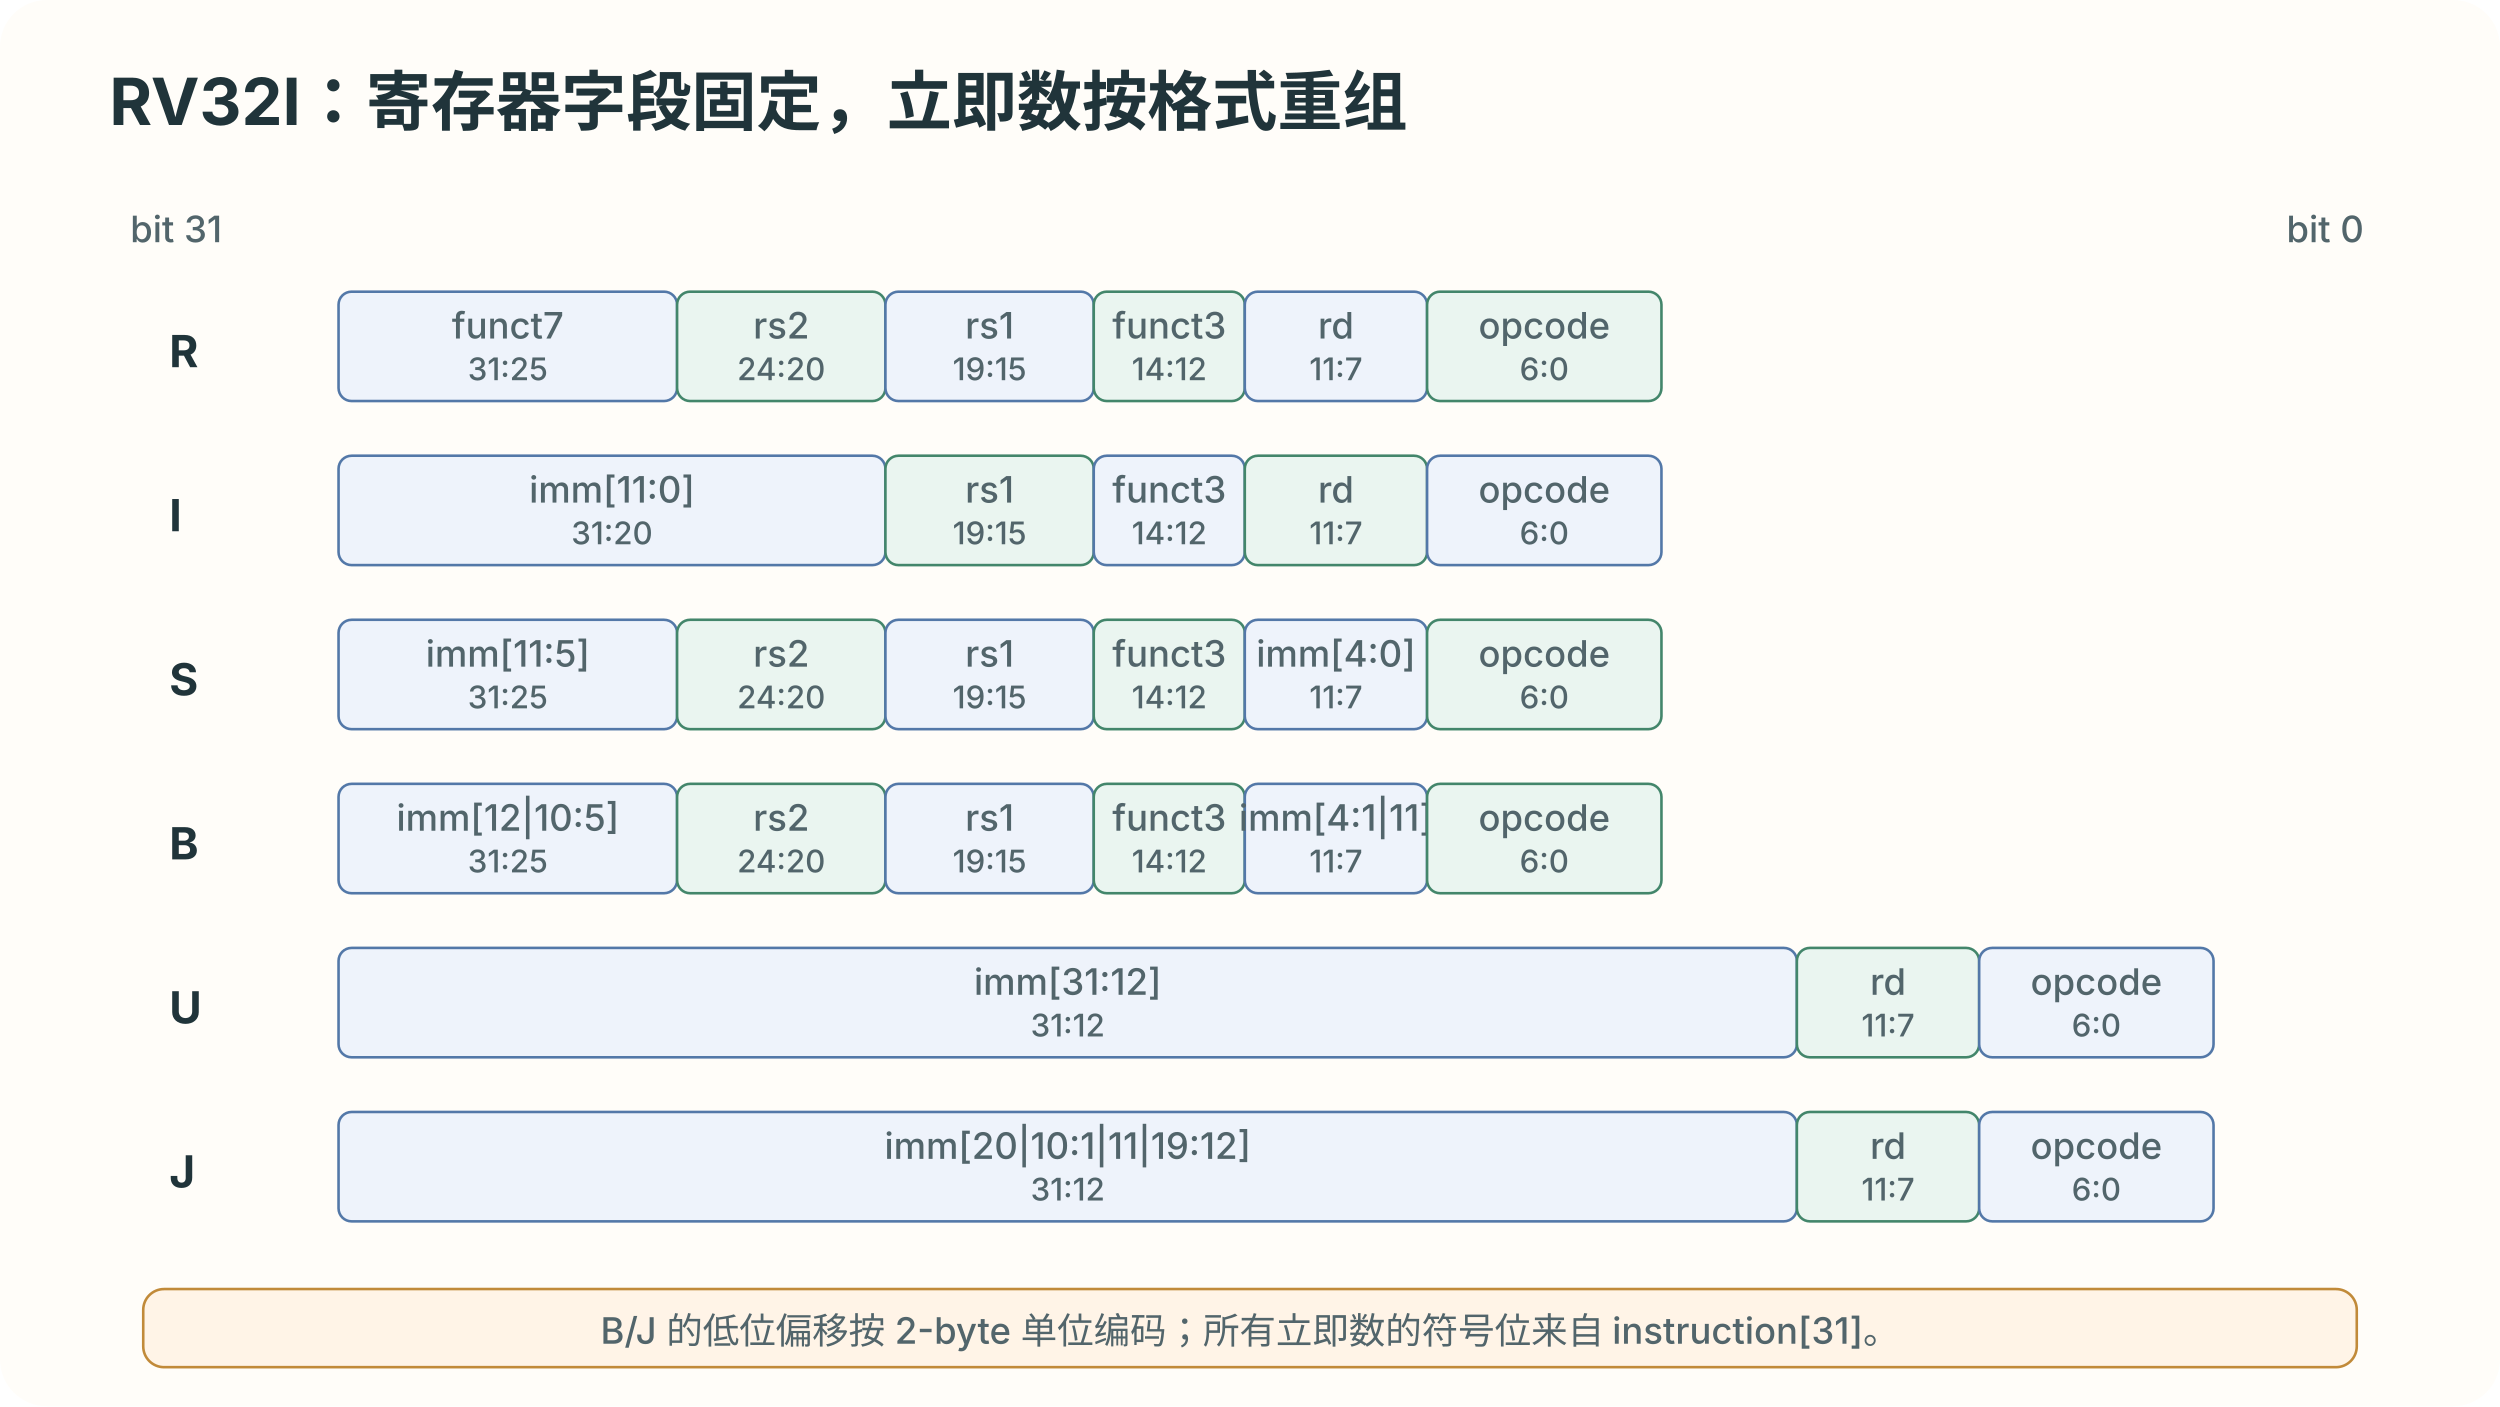
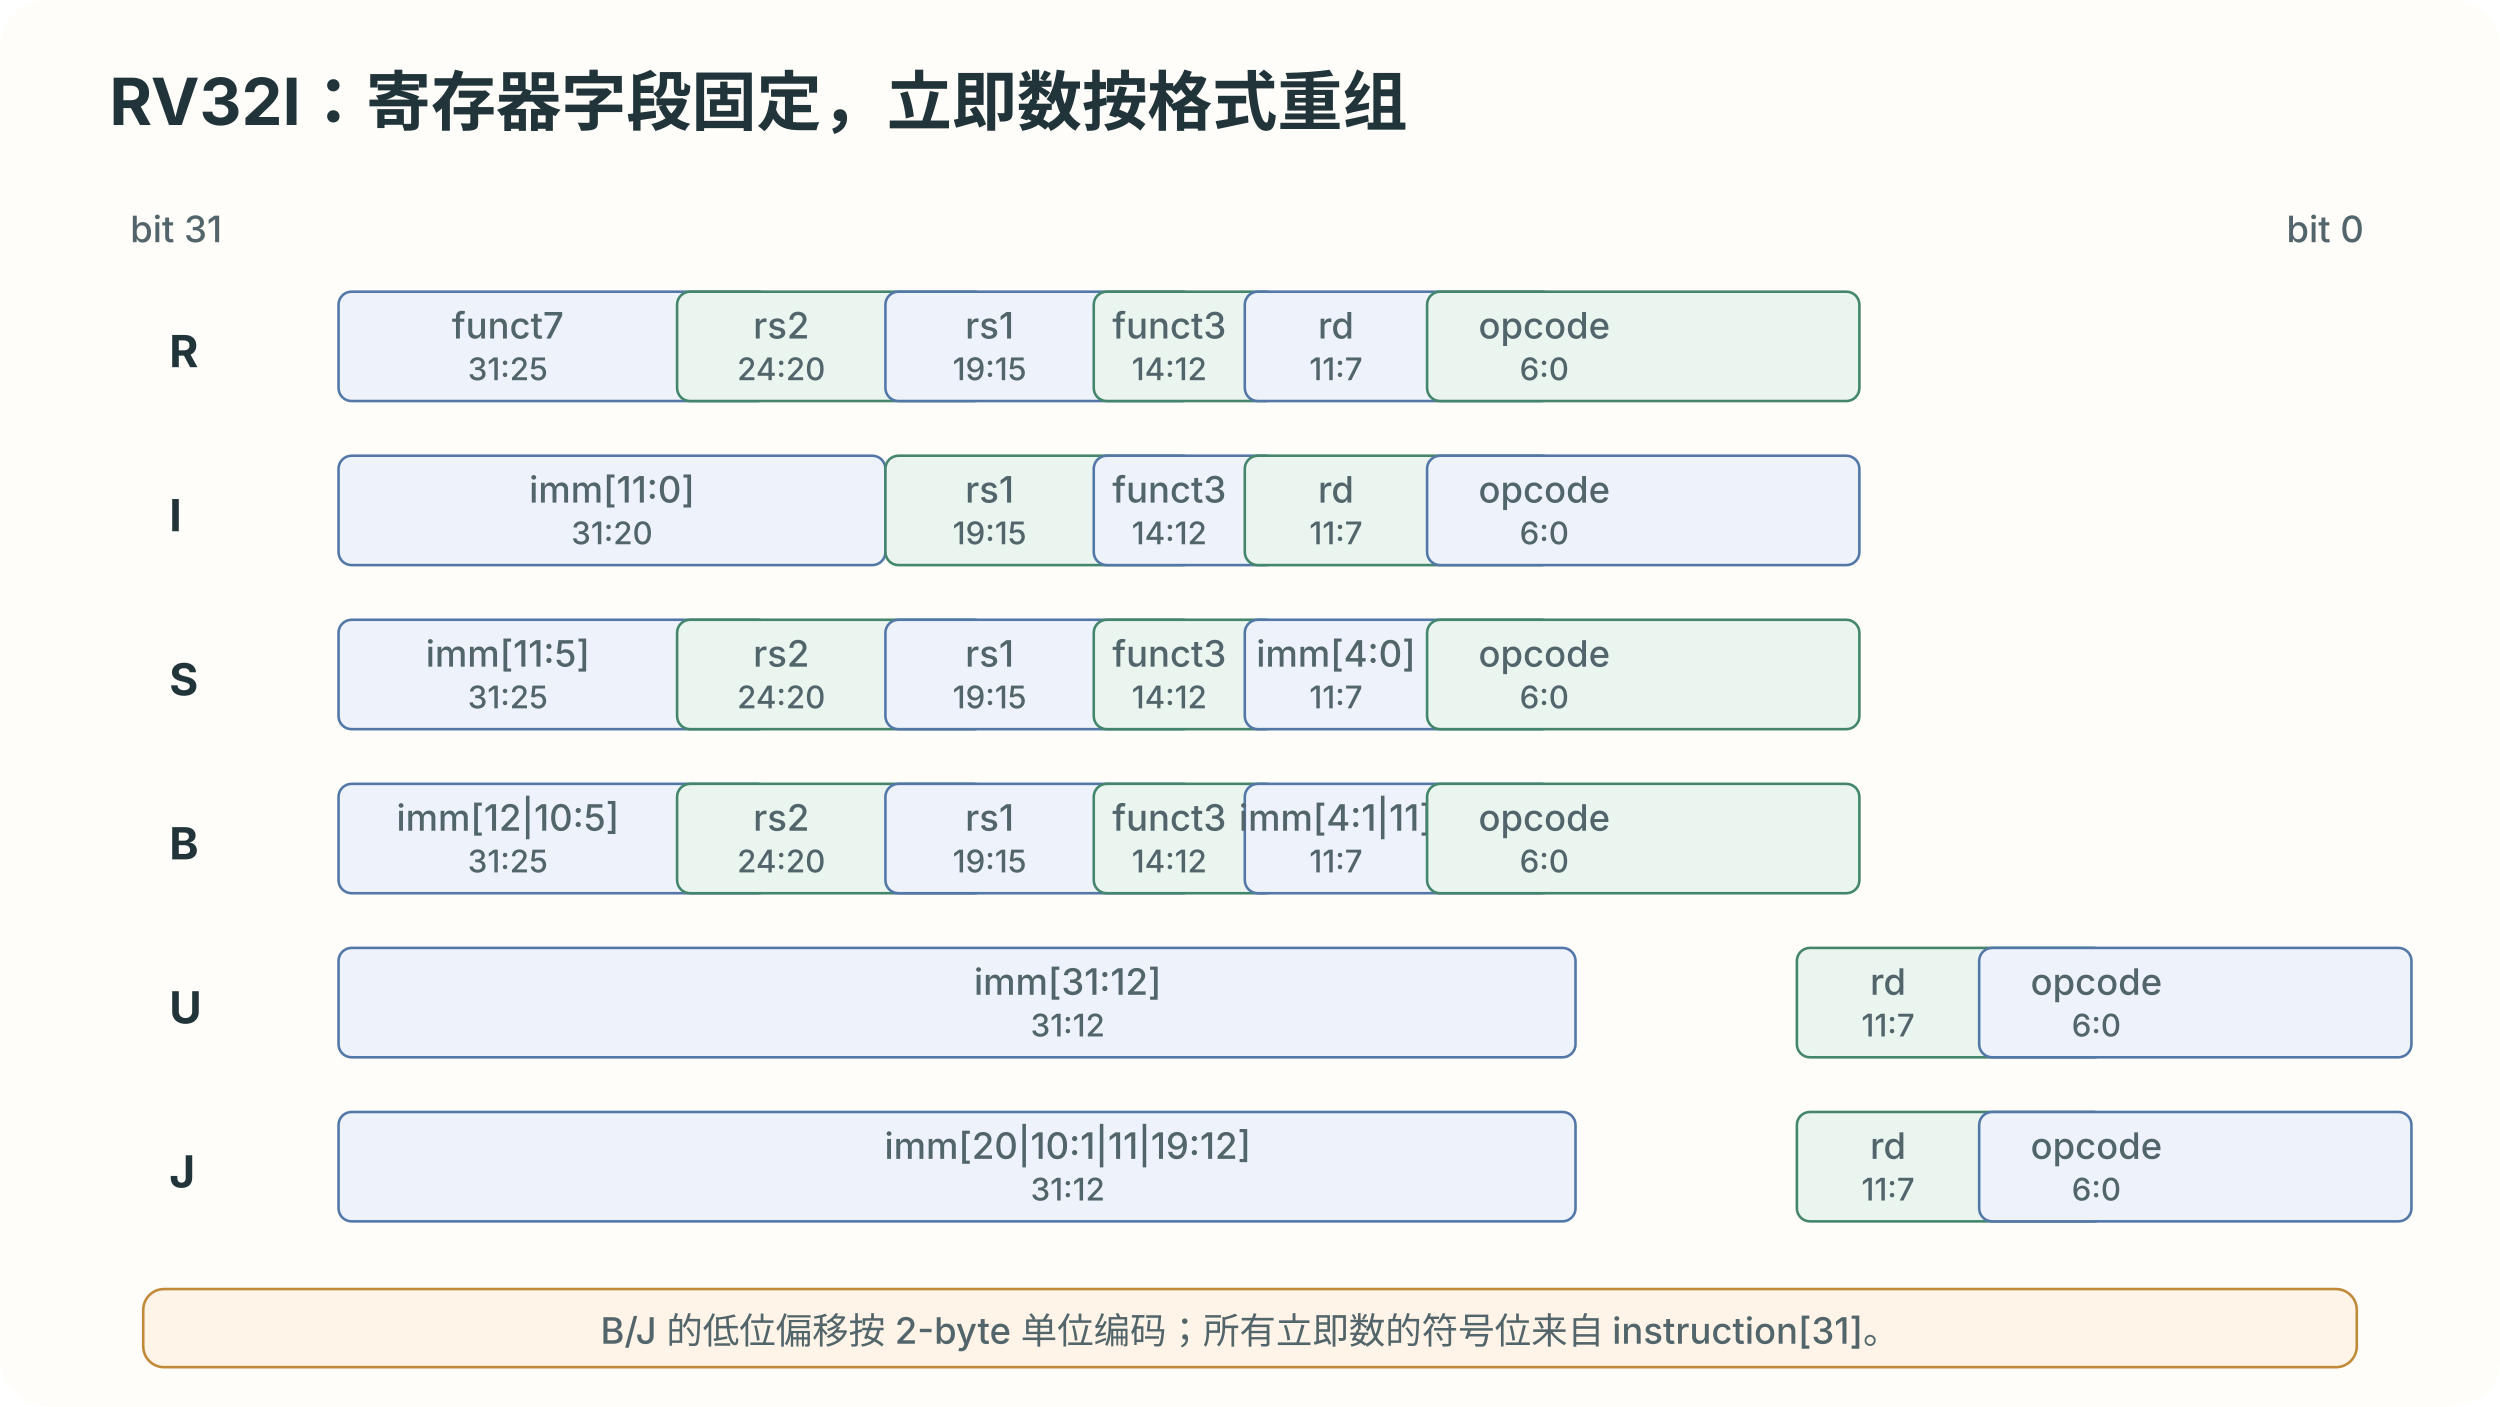
<svg xmlns="http://www.w3.org/2000/svg" viewBox="0 0 960 540" role="img" aria-labelledby="rvfmt-title rvfmt-desc">
  <style>.h{font:700 25px Inter,'Noto Sans SC','Microsoft YaHei',sans-serif;fill:#20343a}.l{font:700 17px Inter,'Noto Sans SC','Microsoft YaHei',sans-serif;fill:#20343a}.s{font:500 14px Inter,'Noto Sans SC','Microsoft YaHei',sans-serif;fill:#52656b}.xs{font:500 12px Inter,'Noto Sans SC','Microsoft YaHei',sans-serif;fill:#52656b}.blue{fill:#eef3fb;stroke:#5378a8}.green{fill:#eaf5f0;stroke:#43866b}.orange{fill:#fff4e7;stroke:#c18a39}.purple{fill:#f3f0fb;stroke:#7b67a7}.line{stroke:#467e7e;stroke-width:3;fill:none}</style>
  <rect width="960" height="540" rx="18" fill="#fffdf9" />
  <text x="42" y="48" class="h">RV32I：寄存器字段固定，立即数按格式重组</text>
  <text x="50" y="93" class="s">bit 31</text>
  <text x="878" y="93" class="s">bit 0</text>
  <text x="65" y="141" class="l">R</text>
-   <rect x="130" y="112" width="130" height="42" rx="5" fill="#eef3fb" stroke="#5378a8" />
+   <rect x="130" y="112" width="166" height="42" rx="5" fill="#eef3fb" stroke="#5378a8" />
  <text x="195" y="130" text-anchor="middle" class="s">funct7</text>
  <text x="195" y="146" text-anchor="middle" class="xs">31:25</text>
-   <rect x="260" y="112" width="80" height="42" rx="5" fill="#eaf5f0" stroke="#43866b" />
+   <rect x="260" y="112" width="119" height="42" rx="5" fill="#eaf5f0" stroke="#43866b" />
  <text x="300" y="130" text-anchor="middle" class="s">rs2</text>
  <text x="300" y="146" text-anchor="middle" class="xs">24:20</text>
-   <rect x="340" y="112" width="80" height="42" rx="5" fill="#eef3fb" stroke="#5378a8" />
+   <rect x="340" y="112" width="119" height="42" rx="5" fill="#eef3fb" stroke="#5378a8" />
  <text x="380" y="130" text-anchor="middle" class="s">rs1</text>
  <text x="380" y="146" text-anchor="middle" class="xs">19:15</text>
-   <rect x="420" y="112" width="58" height="42" rx="5" fill="#eaf5f0" stroke="#43866b" />
+   <rect x="420" y="112" width="71" height="42" rx="5" fill="#eaf5f0" stroke="#43866b" />
  <text x="449" y="130" text-anchor="middle" class="s">funct3</text>
  <text x="449" y="146" text-anchor="middle" class="xs">14:12</text>
-   <rect x="478" y="112" width="70" height="42" rx="5" fill="#eef3fb" stroke="#5378a8" />
+   <rect x="478" y="112" width="119" height="42" rx="5" fill="#eef3fb" stroke="#5378a8" />
  <text x="513" y="130" text-anchor="middle" class="s">rd</text>
  <text x="513" y="146" text-anchor="middle" class="xs">11:7</text>
-   <rect x="548" y="112" width="90" height="42" rx="5" fill="#eaf5f0" stroke="#43866b" />
+   <rect x="548" y="112" width="166" height="42" rx="5" fill="#eaf5f0" stroke="#43866b" />
  <text x="593" y="130" text-anchor="middle" class="s">opcode</text>
  <text x="593" y="146" text-anchor="middle" class="xs">6:0</text>
  <text x="65" y="204" class="l">I</text>
  <rect x="130" y="175" width="210" height="42" rx="5" fill="#eef3fb" stroke="#5378a8" />
  <text x="235" y="193" text-anchor="middle" class="s">imm[11:0]</text>
  <text x="235" y="209" text-anchor="middle" class="xs">31:20</text>
-   <rect x="340" y="175" width="80" height="42" rx="5" fill="#eaf5f0" stroke="#43866b" />
+   <rect x="340" y="175" width="119" height="42" rx="5" fill="#eaf5f0" stroke="#43866b" />
  <text x="380" y="193" text-anchor="middle" class="s">rs1</text>
  <text x="380" y="209" text-anchor="middle" class="xs">19:15</text>
-   <rect x="420" y="175" width="58" height="42" rx="5" fill="#eef3fb" stroke="#5378a8" />
+   <rect x="420" y="175" width="71" height="42" rx="5" fill="#eef3fb" stroke="#5378a8" />
  <text x="449" y="193" text-anchor="middle" class="s">funct3</text>
  <text x="449" y="209" text-anchor="middle" class="xs">14:12</text>
-   <rect x="478" y="175" width="70" height="42" rx="5" fill="#eaf5f0" stroke="#43866b" />
+   <rect x="478" y="175" width="119" height="42" rx="5" fill="#eaf5f0" stroke="#43866b" />
  <text x="513" y="193" text-anchor="middle" class="s">rd</text>
  <text x="513" y="209" text-anchor="middle" class="xs">11:7</text>
-   <rect x="548" y="175" width="90" height="42" rx="5" fill="#eef3fb" stroke="#5378a8" />
+   <rect x="548" y="175" width="166" height="42" rx="5" fill="#eef3fb" stroke="#5378a8" />
  <text x="593" y="193" text-anchor="middle" class="s">opcode</text>
  <text x="593" y="209" text-anchor="middle" class="xs">6:0</text>
  <text x="65" y="267" class="l">S</text>
-   <rect x="130" y="238" width="130" height="42" rx="5" fill="#eef3fb" stroke="#5378a8" />
+   <rect x="130" y="238" width="166" height="42" rx="5" fill="#eef3fb" stroke="#5378a8" />
  <text x="195" y="256" text-anchor="middle" class="s">imm[11:5]</text>
  <text x="195" y="272" text-anchor="middle" class="xs">31:25</text>
-   <rect x="260" y="238" width="80" height="42" rx="5" fill="#eaf5f0" stroke="#43866b" />
+   <rect x="260" y="238" width="119" height="42" rx="5" fill="#eaf5f0" stroke="#43866b" />
  <text x="300" y="256" text-anchor="middle" class="s">rs2</text>
  <text x="300" y="272" text-anchor="middle" class="xs">24:20</text>
-   <rect x="340" y="238" width="80" height="42" rx="5" fill="#eef3fb" stroke="#5378a8" />
+   <rect x="340" y="238" width="119" height="42" rx="5" fill="#eef3fb" stroke="#5378a8" />
  <text x="380" y="256" text-anchor="middle" class="s">rs1</text>
  <text x="380" y="272" text-anchor="middle" class="xs">19:15</text>
-   <rect x="420" y="238" width="58" height="42" rx="5" fill="#eaf5f0" stroke="#43866b" />
+   <rect x="420" y="238" width="71" height="42" rx="5" fill="#eaf5f0" stroke="#43866b" />
  <text x="449" y="256" text-anchor="middle" class="s">funct3</text>
  <text x="449" y="272" text-anchor="middle" class="xs">14:12</text>
-   <rect x="478" y="238" width="70" height="42" rx="5" fill="#eef3fb" stroke="#5378a8" />
+   <rect x="478" y="238" width="119" height="42" rx="5" fill="#eef3fb" stroke="#5378a8" />
  <text x="513" y="256" text-anchor="middle" class="s">imm[4:0]</text>
  <text x="513" y="272" text-anchor="middle" class="xs">11:7</text>
-   <rect x="548" y="238" width="90" height="42" rx="5" fill="#eaf5f0" stroke="#43866b" />
+   <rect x="548" y="238" width="166" height="42" rx="5" fill="#eaf5f0" stroke="#43866b" />
  <text x="593" y="256" text-anchor="middle" class="s">opcode</text>
  <text x="593" y="272" text-anchor="middle" class="xs">6:0</text>
  <text x="65" y="330" class="l">B</text>
-   <rect x="130" y="301" width="130" height="42" rx="5" fill="#eef3fb" stroke="#5378a8" />
+   <rect x="130" y="301" width="166" height="42" rx="5" fill="#eef3fb" stroke="#5378a8" />
  <text x="195" y="319" text-anchor="middle" class="s">imm[12|10:5]</text>
  <text x="195" y="335" text-anchor="middle" class="xs">31:25</text>
-   <rect x="260" y="301" width="80" height="42" rx="5" fill="#eaf5f0" stroke="#43866b" />
+   <rect x="260" y="301" width="119" height="42" rx="5" fill="#eaf5f0" stroke="#43866b" />
  <text x="300" y="319" text-anchor="middle" class="s">rs2</text>
  <text x="300" y="335" text-anchor="middle" class="xs">24:20</text>
-   <rect x="340" y="301" width="80" height="42" rx="5" fill="#eef3fb" stroke="#5378a8" />
+   <rect x="340" y="301" width="119" height="42" rx="5" fill="#eef3fb" stroke="#5378a8" />
  <text x="380" y="319" text-anchor="middle" class="s">rs1</text>
  <text x="380" y="335" text-anchor="middle" class="xs">19:15</text>
-   <rect x="420" y="301" width="58" height="42" rx="5" fill="#eaf5f0" stroke="#43866b" />
+   <rect x="420" y="301" width="71" height="42" rx="5" fill="#eaf5f0" stroke="#43866b" />
  <text x="449" y="319" text-anchor="middle" class="s">funct3</text>
  <text x="449" y="335" text-anchor="middle" class="xs">14:12</text>
-   <rect x="478" y="301" width="70" height="42" rx="5" fill="#eef3fb" stroke="#5378a8" />
+   <rect x="478" y="301" width="119" height="42" rx="5" fill="#eef3fb" stroke="#5378a8" />
  <text x="513" y="319" text-anchor="middle" class="s">imm[4:1|11]</text>
  <text x="513" y="335" text-anchor="middle" class="xs">11:7</text>
-   <rect x="548" y="301" width="90" height="42" rx="5" fill="#eaf5f0" stroke="#43866b" />
+   <rect x="548" y="301" width="166" height="42" rx="5" fill="#eaf5f0" stroke="#43866b" />
  <text x="593" y="319" text-anchor="middle" class="s">opcode</text>
  <text x="593" y="335" text-anchor="middle" class="xs">6:0</text>
  <text x="65" y="393" class="l">U</text>
-   <rect x="130" y="364" width="560" height="42" rx="5" fill="#eef3fb" stroke="#5378a8" />
+   <rect x="130" y="364" width="475" height="42" rx="5" fill="#eef3fb" stroke="#5378a8" />
  <text x="410" y="382" text-anchor="middle" class="s">imm[31:12]</text>
  <text x="410" y="398" text-anchor="middle" class="xs">31:12</text>
-   <rect x="690" y="364" width="70" height="42" rx="5" fill="#eaf5f0" stroke="#43866b" />
+   <rect x="690" y="364" width="119" height="42" rx="5" fill="#eaf5f0" stroke="#43866b" />
  <text x="725" y="382" text-anchor="middle" class="s">rd</text>
  <text x="725" y="398" text-anchor="middle" class="xs">11:7</text>
-   <rect x="760" y="364" width="90" height="42" rx="5" fill="#eef3fb" stroke="#5378a8" />
+   <rect x="760" y="364" width="166" height="42" rx="5" fill="#eef3fb" stroke="#5378a8" />
  <text x="805" y="382" text-anchor="middle" class="s">opcode</text>
  <text x="805" y="398" text-anchor="middle" class="xs">6:0</text>
  <text x="65" y="456" class="l">J</text>
-   <rect x="130" y="427" width="560" height="42" rx="5" fill="#eef3fb" stroke="#5378a8" />
+   <rect x="130" y="427" width="475" height="42" rx="5" fill="#eef3fb" stroke="#5378a8" />
  <text x="410" y="445" text-anchor="middle" class="s">imm[20|10:1|11|19:12]</text>
  <text x="410" y="461" text-anchor="middle" class="xs">31:12</text>
-   <rect x="690" y="427" width="70" height="42" rx="5" fill="#eaf5f0" stroke="#43866b" />
+   <rect x="690" y="427" width="119" height="42" rx="5" fill="#eaf5f0" stroke="#43866b" />
  <text x="725" y="445" text-anchor="middle" class="s">rd</text>
  <text x="725" y="461" text-anchor="middle" class="xs">11:7</text>
-   <rect x="760" y="427" width="90" height="42" rx="5" fill="#eef3fb" stroke="#5378a8" />
+   <rect x="760" y="427" width="166" height="42" rx="5" fill="#eef3fb" stroke="#5378a8" />
  <text x="805" y="445" text-anchor="middle" class="s">opcode</text>
  <text x="805" y="461" text-anchor="middle" class="xs">6:0</text>
  <rect x="55" y="495" width="850" height="30" rx="8" fill="#fff4e7" stroke="#c18a39" />
  <text x="480" y="516" text-anchor="middle" class="s">B/J 的低位偏移按 2-byte 单位编码；所有立即数的符号位来自 instruction[31]。</text>
</svg>
